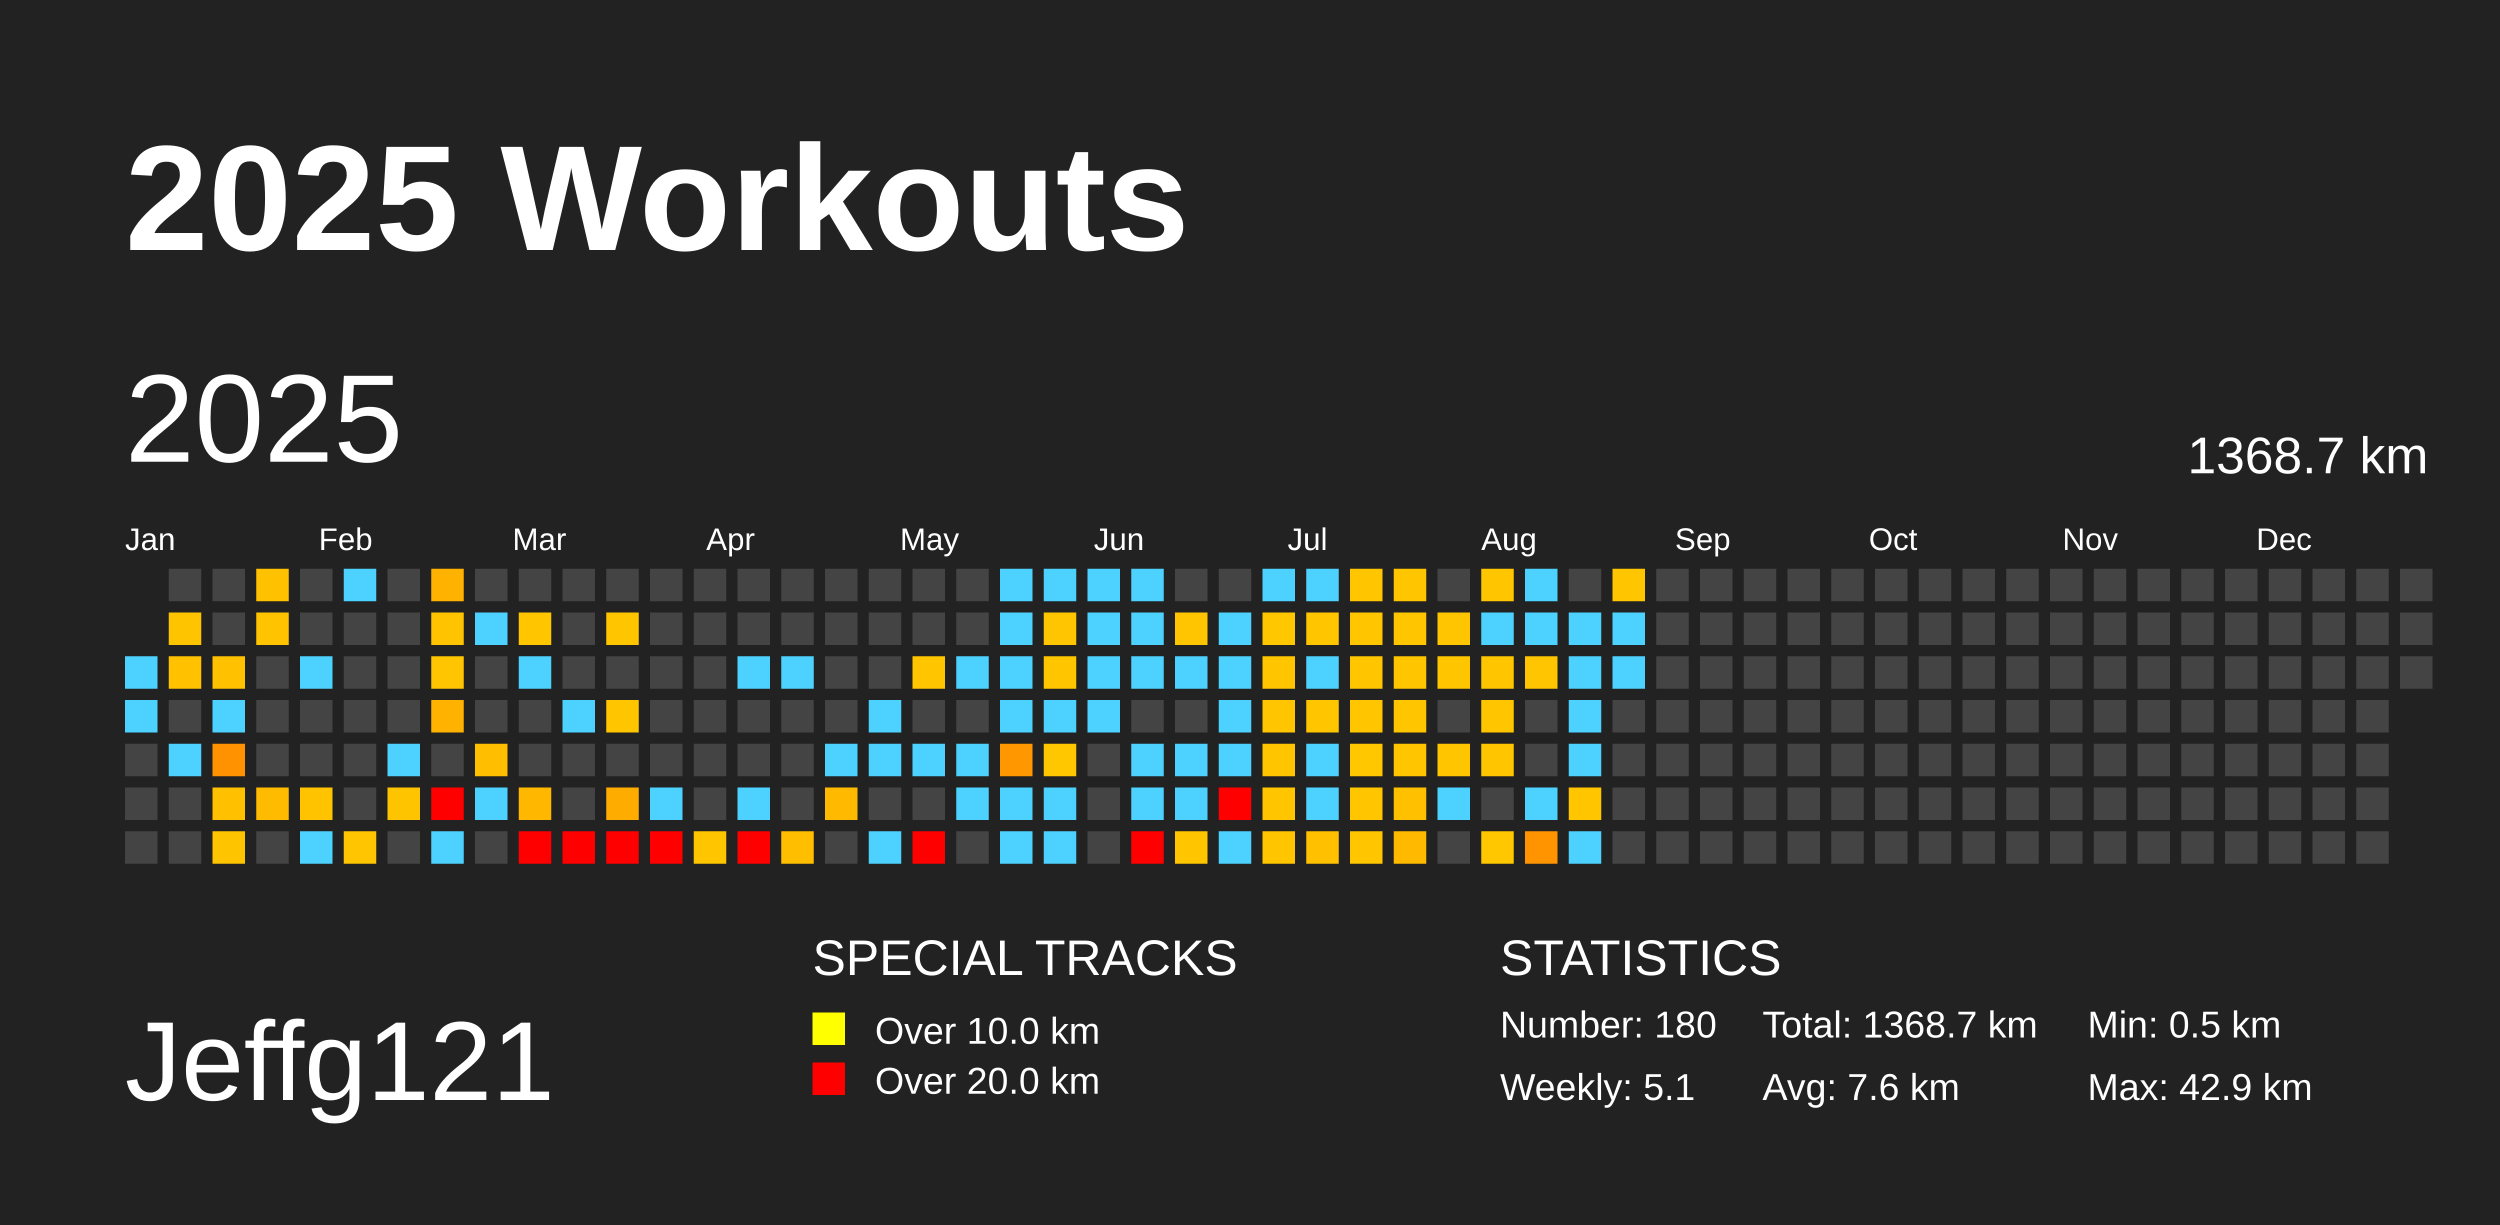
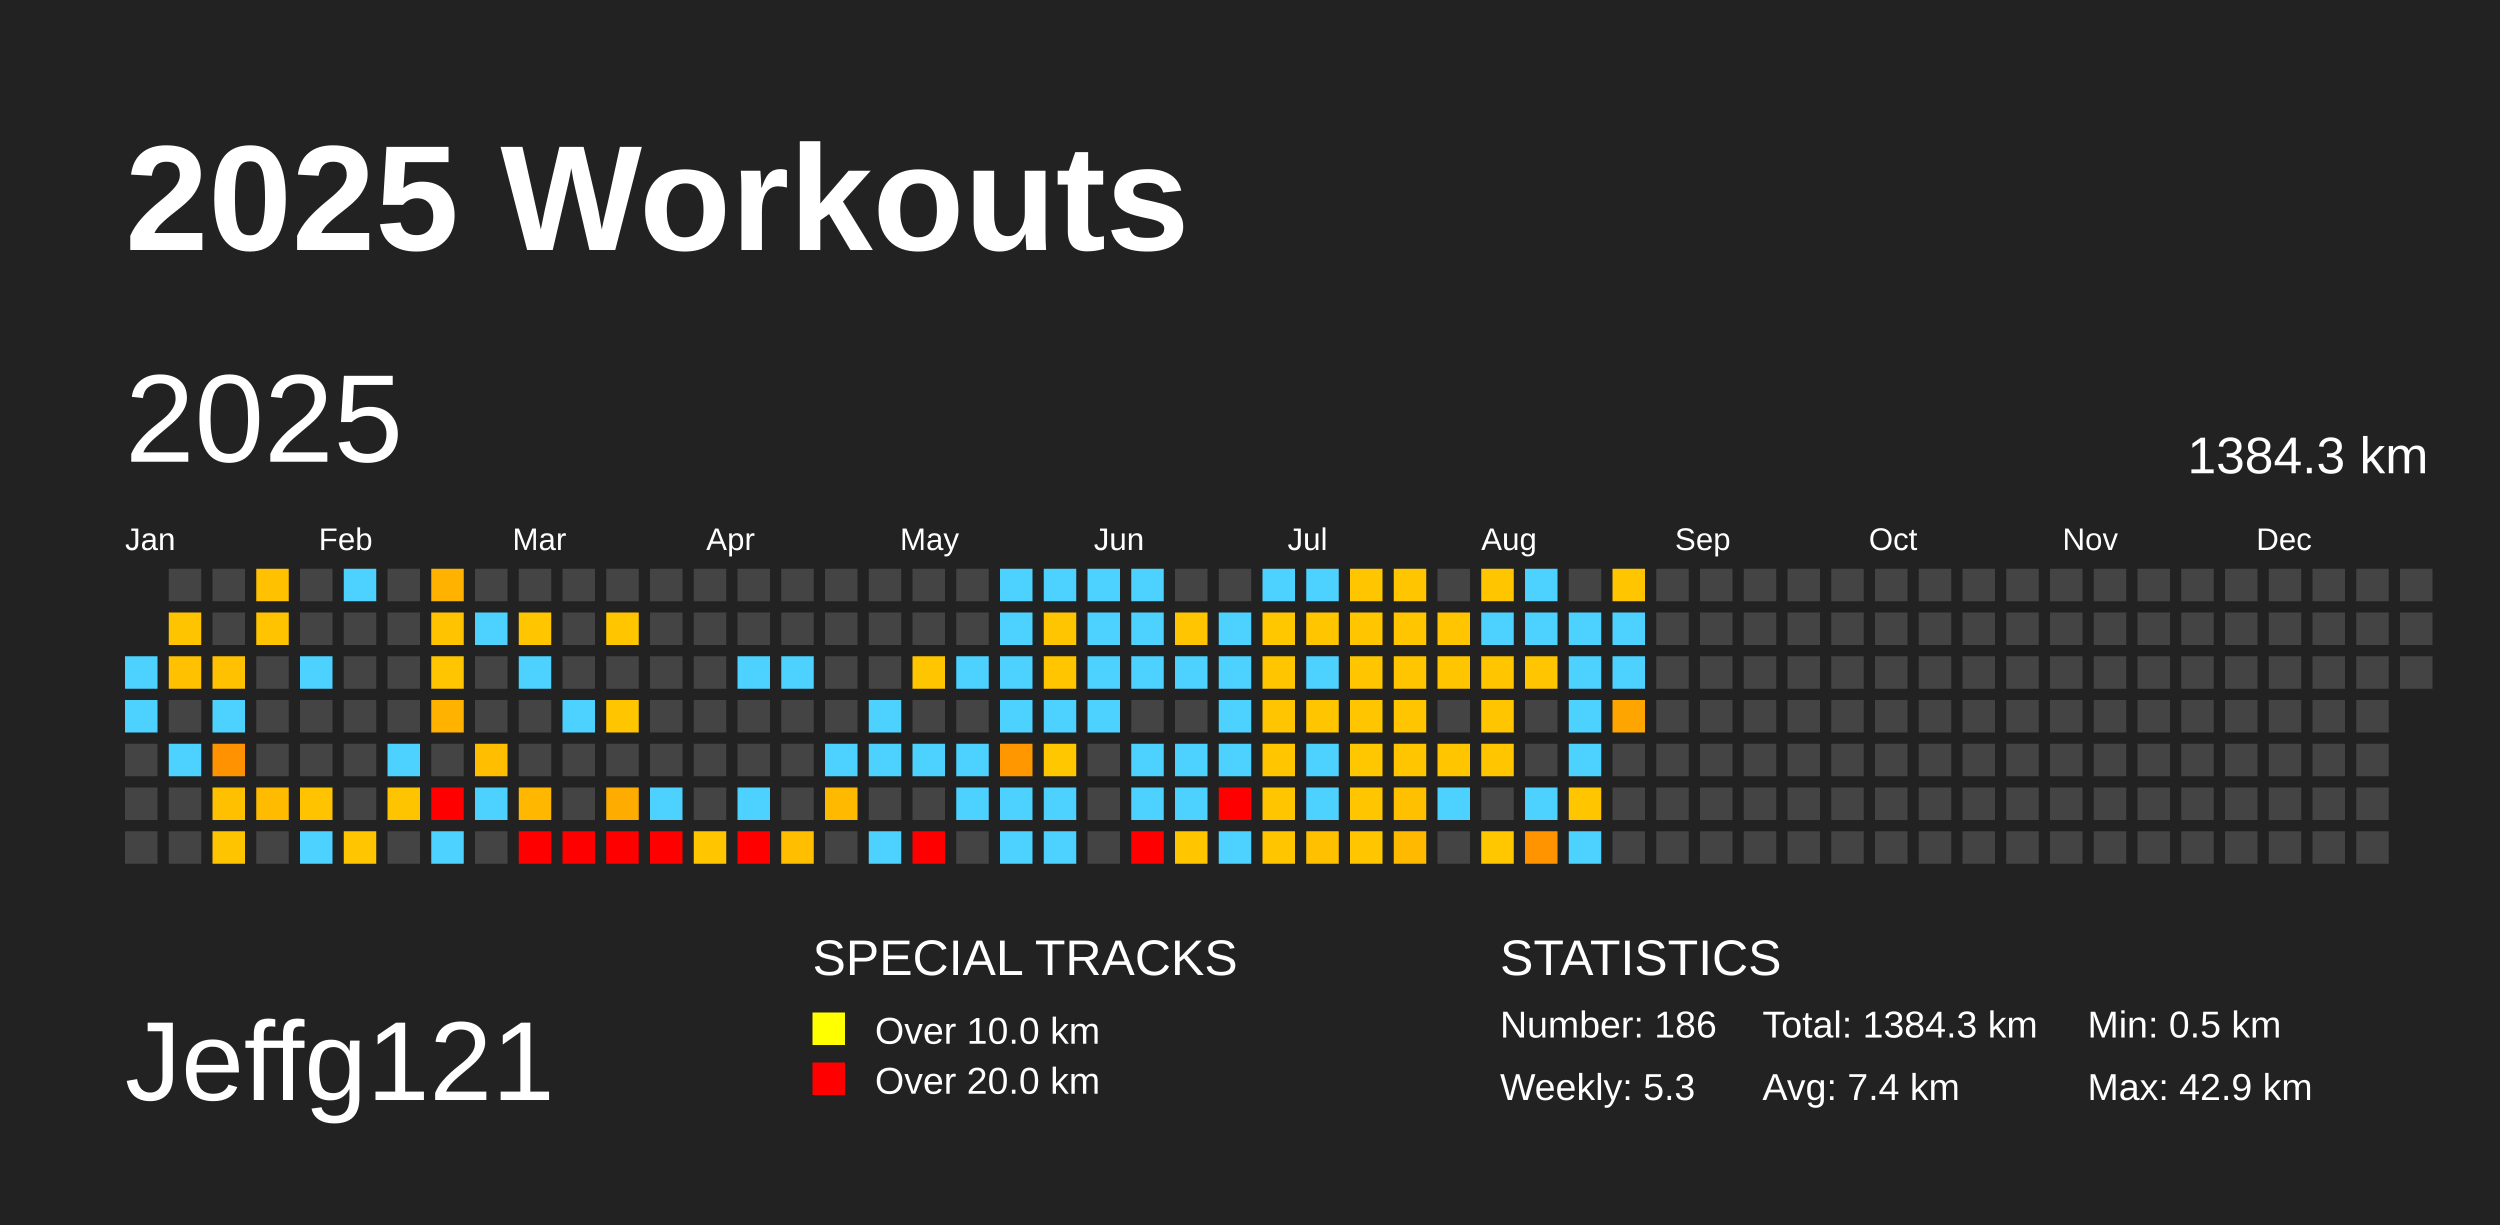
<svg xmlns="http://www.w3.org/2000/svg" baseProfile="full" height="98mm" version="1.1" viewBox="0,0,200,98" width="200mm">
  <defs />
  <rect fill="#222222" height="98" width="200" x="0" y="0" />
  <text fill="#FFFFFF" style="font-size:12px; font-family:Arial; font-weight:bold;" x="10" y="20">2025 Workouts</text>
  <text fill="#FFFFFF" style="font-size:9px; font-family:Arial" x="10" y="88">Jeffg121</text>
  <text fill="#FFFFFF" style="font-size:4px; font-family:Arial" x="65" y="78">SPECIAL TRACKS</text>
  <rect fill="yellow" height="2.6" width="2.6" x="65" y="81" />
  <text fill="#FFFFFF" style="font-size:3px; font-family:Arial" x="70" y="83.5">Over 10.0 km</text>
  <rect fill="red" height="2.6" width="2.6" x="65" y="85" />
  <text fill="#FFFFFF" style="font-size:3px; font-family:Arial" x="70" y="87.5">Over 20.0 km</text>
  <text fill="#FFFFFF" style="font-size:4px; font-family:Arial" x="120" y="78">STATISTICS</text>
-   <text fill="#FFFFFF" style="font-size:3px; font-family:Arial" x="120" y="83">Number: 180</text>
-   <text fill="#FFFFFF" style="font-size:3px; font-family:Arial" x="120" y="88">Weekly: 5.1</text>
-   <text fill="#FFFFFF" style="font-size:3px; font-family:Arial" x="141" y="83">Total: 1368.7 km</text>
-   <text fill="#FFFFFF" style="font-size:3px; font-family:Arial" x="141" y="88">Avg: 7.6 km</text>
+   <text fill="#FFFFFF" style="font-size:3px; font-family:Arial" x="120" y="83">Number: 186</text>
+   <text fill="#FFFFFF" style="font-size:3px; font-family:Arial" x="120" y="88">Weekly: 5.3</text>
+   <text fill="#FFFFFF" style="font-size:3px; font-family:Arial" x="141" y="83">Total: 1384.3 km</text>
+   <text fill="#FFFFFF" style="font-size:3px; font-family:Arial" x="141" y="88">Avg: 7.4 km</text>
  <text fill="#FFFFFF" style="font-size:3px; font-family:Arial" x="167" y="83">Min: 0.5 km</text>
  <text fill="#FFFFFF" style="font-size:3px; font-family:Arial" x="167" y="88">Max: 42.9 km</text>
  <text dominant-baseline="hanging" fill="#FFFFFF" style="font-size:10.0px; font-family:Arial;" x="10" y="30">2025</text>
-   <text dominant-baseline="hanging" fill="#FFFFFF" style="font-size:4.125px; font-family:Arial;" x="175" y="35">1368.7 km</text>
+   <text dominant-baseline="hanging" fill="#FFFFFF" style="font-size:4.125px; font-family:Arial;" x="175" y="35">1384.3 km</text>
  <text fill="#FFFFFF" style="font-size:2.5px; font-family:Arial" x="10.0" y="44">Jan</text>
  <text fill="#FFFFFF" style="font-size:2.5px; font-family:Arial" x="25.5" y="44">Feb</text>
  <text fill="#FFFFFF" style="font-size:2.5px; font-family:Arial" x="41.0" y="44">Mar</text>
  <text fill="#FFFFFF" style="font-size:2.5px; font-family:Arial" x="56.5" y="44">Apr</text>
  <text fill="#FFFFFF" style="font-size:2.5px; font-family:Arial" x="72.0" y="44">May</text>
  <text fill="#FFFFFF" style="font-size:2.5px; font-family:Arial" x="87.5" y="44">Jun</text>
  <text fill="#FFFFFF" style="font-size:2.5px; font-family:Arial" x="103.0" y="44">Jul</text>
  <text fill="#FFFFFF" style="font-size:2.5px; font-family:Arial" x="118.5" y="44">Aug</text>
  <text fill="#FFFFFF" style="font-size:2.5px; font-family:Arial" x="134.0" y="44">Sep</text>
  <text fill="#FFFFFF" style="font-size:2.5px; font-family:Arial" x="149.5" y="44">Oct</text>
  <text fill="#FFFFFF" style="font-size:2.5px; font-family:Arial" x="165.0" y="44">Nov</text>
  <text fill="#FFFFFF" style="font-size:2.5px; font-family:Arial" x="180.5" y="44">Dec</text>
  <rect fill="#4dd2ff" height="2.6" width="2.6" x="10.0" y="52.5" />
  <rect fill="#4dd2ff" height="2.6" width="2.6" x="10.0" y="56.0" />
  <rect fill="#444444" height="2.6" width="2.6" x="10.0" y="59.5" />
  <rect fill="#444444" height="2.6" width="2.6" x="10.0" y="63.0" />
  <rect fill="#444444" height="2.6" width="2.6" x="10.0" y="66.5" />
  <rect fill="#444444" height="2.6" width="2.6" x="13.5" y="45.5" />
  <rect fill="#ffc400" height="2.6" width="2.6" x="13.5" y="49.0" />
  <rect fill="#ffc100" height="2.6" width="2.6" x="13.5" y="52.5" />
  <rect fill="#444444" height="2.6" width="2.6" x="13.5" y="56.0" />
  <rect fill="#4dd2ff" height="2.6" width="2.6" x="13.5" y="59.5" />
  <rect fill="#444444" height="2.6" width="2.6" x="13.5" y="63.0" />
  <rect fill="#444444" height="2.6" width="2.6" x="13.5" y="66.5" />
  <rect fill="#444444" height="2.6" width="2.6" x="17.0" y="45.5" />
  <rect fill="#444444" height="2.6" width="2.6" x="17.0" y="49.0" />
  <rect fill="#ffc100" height="2.6" width="2.6" x="17.0" y="52.5" />
  <rect fill="#4dd2ff" height="2.6" width="2.6" x="17.0" y="56.0" />
  <rect fill="#ff9200" height="2.6" width="2.6" x="17.0" y="59.5" />
  <rect fill="#ffc000" height="2.6" width="2.6" x="17.0" y="63.0" />
  <rect fill="#ffc400" height="2.6" width="2.6" x="17.0" y="66.5" />
  <rect fill="#ffc100" height="2.6" width="2.6" x="20.5" y="45.5" />
  <rect fill="#ffc300" height="2.6" width="2.6" x="20.5" y="49.0" />
  <rect fill="#444444" height="2.6" width="2.6" x="20.5" y="52.5" />
  <rect fill="#444444" height="2.6" width="2.6" x="20.5" y="56.0" />
  <rect fill="#444444" height="2.6" width="2.6" x="20.5" y="59.5" />
  <rect fill="#ffbb00" height="2.6" width="2.6" x="20.5" y="63.0" />
  <rect fill="#444444" height="2.6" width="2.6" x="20.5" y="66.5" />
  <rect fill="#444444" height="2.6" width="2.6" x="24.0" y="45.5" />
  <rect fill="#444444" height="2.6" width="2.6" x="24.0" y="49.0" />
  <rect fill="#4dd2ff" height="2.6" width="2.6" x="24.0" y="52.5" />
  <rect fill="#444444" height="2.6" width="2.6" x="24.0" y="56.0" />
  <rect fill="#444444" height="2.6" width="2.6" x="24.0" y="59.5" />
  <rect fill="#ffc300" height="2.6" width="2.6" x="24.0" y="63.0" />
  <rect fill="#4dd2ff" height="2.6" width="2.6" x="24.0" y="66.5" />
  <rect fill="#4dd2ff" height="2.6" width="2.6" x="27.5" y="45.5" />
  <rect fill="#444444" height="2.6" width="2.6" x="27.5" y="49.0" />
  <rect fill="#444444" height="2.6" width="2.6" x="27.5" y="52.5" />
  <rect fill="#444444" height="2.6" width="2.6" x="27.5" y="56.0" />
  <rect fill="#444444" height="2.6" width="2.6" x="27.5" y="59.5" />
  <rect fill="#444444" height="2.6" width="2.6" x="27.5" y="63.0" />
  <rect fill="#ffc500" height="2.6" width="2.6" x="27.5" y="66.5" />
  <rect fill="#444444" height="2.6" width="2.6" x="31.0" y="45.5" />
  <rect fill="#444444" height="2.6" width="2.6" x="31.0" y="49.0" />
  <rect fill="#444444" height="2.6" width="2.6" x="31.0" y="52.5" />
  <rect fill="#444444" height="2.6" width="2.6" x="31.0" y="56.0" />
  <rect fill="#4dd2ff" height="2.6" width="2.6" x="31.0" y="59.5" />
  <rect fill="#ffc400" height="2.6" width="2.6" x="31.0" y="63.0" />
  <rect fill="#444444" height="2.6" width="2.6" x="31.0" y="66.5" />
  <rect fill="#ffb200" height="2.6" width="2.6" x="34.5" y="45.5" />
  <rect fill="#ffc300" height="2.6" width="2.6" x="34.5" y="49.0" />
  <rect fill="#ffc500" height="2.6" width="2.6" x="34.5" y="52.5" />
  <rect fill="#ffb200" height="2.6" width="2.6" x="34.5" y="56.0" />
  <rect fill="#444444" height="2.6" width="2.6" x="34.5" y="59.5" />
  <rect fill="red" height="2.6" width="2.6" x="34.5" y="63.0" />
  <rect fill="#4dd2ff" height="2.6" width="2.6" x="34.5" y="66.5" />
  <rect fill="#444444" height="2.6" width="2.6" x="38.0" y="45.5" />
  <rect fill="#4dd2ff" height="2.6" width="2.6" x="38.0" y="49.0" />
  <rect fill="#444444" height="2.6" width="2.6" x="38.0" y="52.5" />
  <rect fill="#444444" height="2.6" width="2.6" x="38.0" y="56.0" />
  <rect fill="#ffbe00" height="2.6" width="2.6" x="38.0" y="59.5" />
  <rect fill="#4dd2ff" height="2.6" width="2.6" x="38.0" y="63.0" />
  <rect fill="#444444" height="2.6" width="2.6" x="38.0" y="66.5" />
  <rect fill="#444444" height="2.6" width="2.6" x="41.5" y="45.5" />
  <rect fill="#ffc600" height="2.6" width="2.6" x="41.5" y="49.0" />
  <rect fill="#4dd2ff" height="2.6" width="2.6" x="41.5" y="52.5" />
  <rect fill="#444444" height="2.6" width="2.6" x="41.5" y="56.0" />
  <rect fill="#444444" height="2.6" width="2.6" x="41.5" y="59.5" />
  <rect fill="#ffb700" height="2.6" width="2.6" x="41.5" y="63.0" />
  <rect fill="red" height="2.6" width="2.6" x="41.5" y="66.5" />
  <rect fill="#444444" height="2.6" width="2.6" x="45.0" y="45.5" />
  <rect fill="#444444" height="2.6" width="2.6" x="45.0" y="49.0" />
  <rect fill="#444444" height="2.6" width="2.6" x="45.0" y="52.5" />
  <rect fill="#4dd2ff" height="2.6" width="2.6" x="45.0" y="56.0" />
  <rect fill="#444444" height="2.6" width="2.6" x="45.0" y="59.5" />
  <rect fill="#444444" height="2.6" width="2.6" x="45.0" y="63.0" />
  <rect fill="red" height="2.6" width="2.6" x="45.0" y="66.5" />
  <rect fill="#444444" height="2.6" width="2.6" x="48.5" y="45.5" />
  <rect fill="#ffc600" height="2.6" width="2.6" x="48.5" y="49.0" />
  <rect fill="#444444" height="2.6" width="2.6" x="48.5" y="52.5" />
  <rect fill="#ffc600" height="2.6" width="2.6" x="48.5" y="56.0" />
  <rect fill="#444444" height="2.6" width="2.6" x="48.5" y="59.5" />
  <rect fill="#ffac00" height="2.6" width="2.6" x="48.5" y="63.0" />
  <rect fill="red" height="2.6" width="2.6" x="48.5" y="66.5" />
  <rect fill="#444444" height="2.6" width="2.6" x="52.0" y="45.5" />
  <rect fill="#444444" height="2.6" width="2.6" x="52.0" y="49.0" />
  <rect fill="#444444" height="2.6" width="2.6" x="52.0" y="52.5" />
  <rect fill="#444444" height="2.6" width="2.6" x="52.0" y="56.0" />
  <rect fill="#444444" height="2.6" width="2.6" x="52.0" y="59.5" />
  <rect fill="#4dd2ff" height="2.6" width="2.6" x="52.0" y="63.0" />
  <rect fill="red" height="2.6" width="2.6" x="52.0" y="66.5" />
  <rect fill="#444444" height="2.6" width="2.6" x="55.5" y="45.5" />
  <rect fill="#444444" height="2.6" width="2.6" x="55.5" y="49.0" />
  <rect fill="#444444" height="2.6" width="2.6" x="55.5" y="52.5" />
  <rect fill="#444444" height="2.6" width="2.6" x="55.5" y="56.0" />
  <rect fill="#444444" height="2.6" width="2.6" x="55.5" y="59.5" />
  <rect fill="#444444" height="2.6" width="2.6" x="55.5" y="63.0" />
  <rect fill="#ffc600" height="2.6" width="2.6" x="55.5" y="66.5" />
  <rect fill="#444444" height="2.6" width="2.6" x="59.0" y="45.5" />
  <rect fill="#444444" height="2.6" width="2.6" x="59.0" y="49.0" />
  <rect fill="#4dd2ff" height="2.6" width="2.6" x="59.0" y="52.5" />
  <rect fill="#444444" height="2.6" width="2.6" x="59.0" y="56.0" />
  <rect fill="#444444" height="2.6" width="2.6" x="59.0" y="59.5" />
  <rect fill="#4dd2ff" height="2.6" width="2.6" x="59.0" y="63.0" />
  <rect fill="red" height="2.6" width="2.6" x="59.0" y="66.5" />
  <rect fill="#444444" height="2.6" width="2.6" x="62.5" y="45.5" />
  <rect fill="#444444" height="2.6" width="2.6" x="62.5" y="49.0" />
  <rect fill="#4dd2ff" height="2.6" width="2.6" x="62.5" y="52.5" />
  <rect fill="#444444" height="2.6" width="2.6" x="62.5" y="56.0" />
  <rect fill="#444444" height="2.6" width="2.6" x="62.5" y="59.5" />
  <rect fill="#444444" height="2.6" width="2.6" x="62.5" y="63.0" />
  <rect fill="#ffbf00" height="2.6" width="2.6" x="62.5" y="66.5" />
  <rect fill="#444444" height="2.6" width="2.6" x="66.0" y="45.5" />
  <rect fill="#444444" height="2.6" width="2.6" x="66.0" y="49.0" />
  <rect fill="#444444" height="2.6" width="2.6" x="66.0" y="52.5" />
  <rect fill="#444444" height="2.6" width="2.6" x="66.0" y="56.0" />
  <rect fill="#4dd2ff" height="2.6" width="2.6" x="66.0" y="59.5" />
  <rect fill="#ffba00" height="2.6" width="2.6" x="66.0" y="63.0" />
  <rect fill="#444444" height="2.6" width="2.6" x="66.0" y="66.5" />
  <rect fill="#444444" height="2.6" width="2.6" x="69.5" y="45.5" />
  <rect fill="#444444" height="2.6" width="2.6" x="69.5" y="49.0" />
  <rect fill="#444444" height="2.6" width="2.6" x="69.5" y="52.5" />
  <rect fill="#4dd2ff" height="2.6" width="2.6" x="69.5" y="56.0" />
  <rect fill="#4dd2ff" height="2.6" width="2.6" x="69.5" y="59.5" />
  <rect fill="#444444" height="2.6" width="2.6" x="69.5" y="63.0" />
  <rect fill="#4dd2ff" height="2.6" width="2.6" x="69.5" y="66.5" />
  <rect fill="#444444" height="2.6" width="2.6" x="73.0" y="45.5" />
  <rect fill="#444444" height="2.6" width="2.6" x="73.0" y="49.0" />
  <rect fill="#ffc600" height="2.6" width="2.6" x="73.0" y="52.5" />
  <rect fill="#444444" height="2.6" width="2.6" x="73.0" y="56.0" />
  <rect fill="#4dd2ff" height="2.6" width="2.6" x="73.0" y="59.5" />
  <rect fill="#444444" height="2.6" width="2.6" x="73.0" y="63.0" />
  <rect fill="red" height="2.6" width="2.6" x="73.0" y="66.5" />
  <rect fill="#444444" height="2.6" width="2.6" x="76.5" y="45.5" />
  <rect fill="#444444" height="2.6" width="2.6" x="76.5" y="49.0" />
  <rect fill="#4dd2ff" height="2.6" width="2.6" x="76.5" y="52.5" />
  <rect fill="#444444" height="2.6" width="2.6" x="76.5" y="56.0" />
  <rect fill="#4dd2ff" height="2.6" width="2.6" x="76.5" y="59.5" />
  <rect fill="#4dd2ff" height="2.6" width="2.6" x="76.5" y="63.0" />
  <rect fill="#444444" height="2.6" width="2.6" x="76.5" y="66.5" />
  <rect fill="#4dd2ff" height="2.6" width="2.6" x="80.0" y="45.5" />
  <rect fill="#4dd2ff" height="2.6" width="2.6" x="80.0" y="49.0" />
  <rect fill="#4dd2ff" height="2.6" width="2.6" x="80.0" y="52.5" />
  <rect fill="#4dd2ff" height="2.6" width="2.6" x="80.0" y="56.0" />
  <rect fill="#ff9700" height="2.6" width="2.6" x="80.0" y="59.5" />
  <rect fill="#4dd2ff" height="2.6" width="2.6" x="80.0" y="63.0" />
  <rect fill="#4dd2ff" height="2.6" width="2.6" x="80.0" y="66.5" />
  <rect fill="#4dd2ff" height="2.6" width="2.6" x="83.5" y="45.5" />
  <rect fill="#ffc500" height="2.6" width="2.6" x="83.5" y="49.0" />
  <rect fill="#ffc600" height="2.6" width="2.6" x="83.5" y="52.5" />
  <rect fill="#4dd2ff" height="2.6" width="2.6" x="83.5" y="56.0" />
  <rect fill="#ffc700" height="2.6" width="2.6" x="83.5" y="59.5" />
  <rect fill="#4dd2ff" height="2.6" width="2.6" x="83.5" y="63.0" />
  <rect fill="#4dd2ff" height="2.6" width="2.6" x="83.5" y="66.5" />
  <rect fill="#4dd2ff" height="2.6" width="2.6" x="87.0" y="45.5" />
  <rect fill="#4dd2ff" height="2.6" width="2.6" x="87.0" y="49.0" />
  <rect fill="#4dd2ff" height="2.6" width="2.6" x="87.0" y="52.5" />
  <rect fill="#4dd2ff" height="2.6" width="2.6" x="87.0" y="56.0" />
  <rect fill="#444444" height="2.6" width="2.6" x="87.0" y="59.5" />
  <rect fill="#444444" height="2.6" width="2.6" x="87.0" y="63.0" />
  <rect fill="#444444" height="2.6" width="2.6" x="87.0" y="66.5" />
  <rect fill="#4dd2ff" height="2.6" width="2.6" x="90.5" y="45.5" />
  <rect fill="#4dd2ff" height="2.6" width="2.6" x="90.5" y="49.0" />
  <rect fill="#4dd2ff" height="2.6" width="2.6" x="90.5" y="52.5" />
  <rect fill="#444444" height="2.6" width="2.6" x="90.5" y="56.0" />
  <rect fill="#4dd2ff" height="2.6" width="2.6" x="90.5" y="59.5" />
  <rect fill="#4dd2ff" height="2.6" width="2.6" x="90.5" y="63.0" />
  <rect fill="red" height="2.6" width="2.6" x="90.5" y="66.5" />
  <rect fill="#444444" height="2.6" width="2.6" x="94.0" y="45.5" />
  <rect fill="#ffc500" height="2.6" width="2.6" x="94.0" y="49.0" />
  <rect fill="#4dd2ff" height="2.6" width="2.6" x="94.0" y="52.5" />
  <rect fill="#444444" height="2.6" width="2.6" x="94.0" y="56.0" />
  <rect fill="#4dd2ff" height="2.6" width="2.6" x="94.0" y="59.5" />
  <rect fill="#4dd2ff" height="2.6" width="2.6" x="94.0" y="63.0" />
  <rect fill="#ffc600" height="2.6" width="2.6" x="94.0" y="66.5" />
  <rect fill="#444444" height="2.6" width="2.6" x="97.5" y="45.5" />
  <rect fill="#4dd2ff" height="2.6" width="2.6" x="97.5" y="49.0" />
  <rect fill="#4dd2ff" height="2.6" width="2.6" x="97.5" y="52.5" />
  <rect fill="#4dd2ff" height="2.6" width="2.6" x="97.5" y="56.0" />
  <rect fill="#4dd2ff" height="2.6" width="2.6" x="97.5" y="59.5" />
  <rect fill="red" height="2.6" width="2.6" x="97.5" y="63.0" />
  <rect fill="#4dd2ff" height="2.6" width="2.6" x="97.5" y="66.5" />
  <rect fill="#4dd2ff" height="2.6" width="2.6" x="101.0" y="45.5" />
  <rect fill="#ffc700" height="2.6" width="2.6" x="101.0" y="49.0" />
  <rect fill="#ffc600" height="2.6" width="2.6" x="101.0" y="52.5" />
  <rect fill="#ffc500" height="2.6" width="2.6" x="101.0" y="56.0" />
  <rect fill="#ffc600" height="2.6" width="2.6" x="101.0" y="59.5" />
  <rect fill="#ffc600" height="2.6" width="2.6" x="101.0" y="63.0" />
  <rect fill="#ffc600" height="2.6" width="2.6" x="101.0" y="66.5" />
  <rect fill="#4dd2ff" height="2.6" width="2.6" x="104.5" y="45.5" />
  <rect fill="#ffc600" height="2.6" width="2.6" x="104.5" y="49.0" />
  <rect fill="#4dd2ff" height="2.6" width="2.6" x="104.5" y="52.5" />
  <rect fill="#ffc600" height="2.6" width="2.6" x="104.5" y="56.0" />
  <rect fill="#4dd2ff" height="2.6" width="2.6" x="104.5" y="59.5" />
  <rect fill="#4dd2ff" height="2.6" width="2.6" x="104.5" y="63.0" />
  <rect fill="#ffc000" height="2.6" width="2.6" x="104.5" y="66.5" />
  <rect fill="#ffc600" height="2.6" width="2.6" x="108.0" y="45.5" />
  <rect fill="#ffc600" height="2.6" width="2.6" x="108.0" y="49.0" />
  <rect fill="#ffc600" height="2.6" width="2.6" x="108.0" y="52.5" />
  <rect fill="#ffc600" height="2.6" width="2.6" x="108.0" y="56.0" />
  <rect fill="#ffc700" height="2.6" width="2.6" x="108.0" y="59.5" />
  <rect fill="#ffc600" height="2.6" width="2.6" x="108.0" y="63.0" />
  <rect fill="#ffc600" height="2.6" width="2.6" x="108.0" y="66.5" />
  <rect fill="#ffc600" height="2.6" width="2.6" x="111.5" y="45.5" />
  <rect fill="#ffc600" height="2.6" width="2.6" x="111.5" y="49.0" />
  <rect fill="#ffc600" height="2.6" width="2.6" x="111.5" y="52.5" />
  <rect fill="#ffc600" height="2.6" width="2.6" x="111.5" y="56.0" />
  <rect fill="#ffc600" height="2.6" width="2.6" x="111.5" y="59.5" />
  <rect fill="#ffc000" height="2.6" width="2.6" x="111.5" y="63.0" />
  <rect fill="#ffba00" height="2.6" width="2.6" x="111.5" y="66.5" />
  <rect fill="#444444" height="2.6" width="2.6" x="115.0" y="45.5" />
  <rect fill="#ffc500" height="2.6" width="2.6" x="115.0" y="49.0" />
  <rect fill="#ffc600" height="2.6" width="2.6" x="115.0" y="52.5" />
  <rect fill="#444444" height="2.6" width="2.6" x="115.0" y="56.0" />
  <rect fill="#ffc600" height="2.6" width="2.6" x="115.0" y="59.5" />
  <rect fill="#4dd2ff" height="2.6" width="2.6" x="115.0" y="63.0" />
  <rect fill="#444444" height="2.6" width="2.6" x="115.0" y="66.5" />
  <rect fill="#ffc600" height="2.6" width="2.6" x="118.5" y="45.5" />
  <rect fill="#4dd2ff" height="2.6" width="2.6" x="118.5" y="49.0" />
  <rect fill="#ffc600" height="2.6" width="2.6" x="118.5" y="52.5" />
  <rect fill="#ffc600" height="2.6" width="2.6" x="118.5" y="56.0" />
  <rect fill="#ffc600" height="2.6" width="2.6" x="118.5" y="59.5" />
  <rect fill="#444444" height="2.6" width="2.6" x="118.5" y="63.0" />
  <rect fill="#ffc700" height="2.6" width="2.6" x="118.5" y="66.5" />
  <rect fill="#4dd2ff" height="2.6" width="2.6" x="122.0" y="45.5" />
  <rect fill="#4dd2ff" height="2.6" width="2.6" x="122.0" y="49.0" />
  <rect fill="#ffc500" height="2.6" width="2.6" x="122.0" y="52.5" />
  <rect fill="#444444" height="2.6" width="2.6" x="122.0" y="56.0" />
  <rect fill="#444444" height="2.6" width="2.6" x="122.0" y="59.5" />
  <rect fill="#4dd2ff" height="2.6" width="2.6" x="122.0" y="63.0" />
  <rect fill="#ff9300" height="2.6" width="2.6" x="122.0" y="66.5" />
  <rect fill="#444444" height="2.6" width="2.6" x="125.5" y="45.5" />
  <rect fill="#4dd2ff" height="2.6" width="2.6" x="125.5" y="49.0" />
  <rect fill="#4dd2ff" height="2.6" width="2.6" x="125.5" y="52.5" />
  <rect fill="#4dd2ff" height="2.6" width="2.6" x="125.5" y="56.0" />
  <rect fill="#4dd2ff" height="2.6" width="2.6" x="125.5" y="59.5" />
  <rect fill="#ffc600" height="2.6" width="2.6" x="125.5" y="63.0" />
  <rect fill="#4dd2ff" height="2.6" width="2.6" x="125.5" y="66.5" />
  <rect fill="#ffc600" height="2.6" width="2.6" x="129.0" y="45.5" />
  <rect fill="#4dd2ff" height="2.6" width="2.6" x="129.0" y="49.0" />
  <rect fill="#4dd2ff" height="2.6" width="2.6" x="129.0" y="52.5" />
-   <rect fill="#444444" height="2.6" width="2.6" x="129.0" y="56.0" />
+   <rect fill="#ffa500" height="2.6" width="2.6" x="129.0" y="56.0" />
  <rect fill="#444444" height="2.6" width="2.6" x="129.0" y="59.5" />
  <rect fill="#444444" height="2.6" width="2.6" x="129.0" y="63.0" />
  <rect fill="#444444" height="2.6" width="2.6" x="129.0" y="66.5" />
  <rect fill="#444444" height="2.6" width="2.6" x="132.5" y="45.5" />
  <rect fill="#444444" height="2.6" width="2.6" x="132.5" y="49.0" />
  <rect fill="#444444" height="2.6" width="2.6" x="132.5" y="52.5" />
  <rect fill="#444444" height="2.6" width="2.6" x="132.5" y="56.0" />
  <rect fill="#444444" height="2.6" width="2.6" x="132.5" y="59.5" />
  <rect fill="#444444" height="2.6" width="2.6" x="132.5" y="63.0" />
  <rect fill="#444444" height="2.6" width="2.6" x="132.5" y="66.5" />
  <rect fill="#444444" height="2.6" width="2.6" x="136.0" y="45.5" />
  <rect fill="#444444" height="2.6" width="2.6" x="136.0" y="49.0" />
  <rect fill="#444444" height="2.6" width="2.6" x="136.0" y="52.5" />
  <rect fill="#444444" height="2.6" width="2.6" x="136.0" y="56.0" />
  <rect fill="#444444" height="2.6" width="2.6" x="136.0" y="59.5" />
  <rect fill="#444444" height="2.6" width="2.6" x="136.0" y="63.0" />
  <rect fill="#444444" height="2.6" width="2.6" x="136.0" y="66.5" />
  <rect fill="#444444" height="2.6" width="2.6" x="139.5" y="45.5" />
  <rect fill="#444444" height="2.6" width="2.6" x="139.5" y="49.0" />
  <rect fill="#444444" height="2.6" width="2.6" x="139.5" y="52.5" />
  <rect fill="#444444" height="2.6" width="2.6" x="139.5" y="56.0" />
  <rect fill="#444444" height="2.6" width="2.6" x="139.5" y="59.5" />
  <rect fill="#444444" height="2.6" width="2.6" x="139.5" y="63.0" />
  <rect fill="#444444" height="2.6" width="2.6" x="139.5" y="66.5" />
  <rect fill="#444444" height="2.6" width="2.6" x="143.0" y="45.5" />
  <rect fill="#444444" height="2.6" width="2.6" x="143.0" y="49.0" />
  <rect fill="#444444" height="2.6" width="2.6" x="143.0" y="52.5" />
  <rect fill="#444444" height="2.6" width="2.6" x="143.0" y="56.0" />
  <rect fill="#444444" height="2.6" width="2.6" x="143.0" y="59.5" />
  <rect fill="#444444" height="2.6" width="2.6" x="143.0" y="63.0" />
  <rect fill="#444444" height="2.6" width="2.6" x="143.0" y="66.5" />
  <rect fill="#444444" height="2.6" width="2.6" x="146.5" y="45.5" />
  <rect fill="#444444" height="2.6" width="2.6" x="146.5" y="49.0" />
  <rect fill="#444444" height="2.6" width="2.6" x="146.5" y="52.5" />
  <rect fill="#444444" height="2.6" width="2.6" x="146.5" y="56.0" />
  <rect fill="#444444" height="2.6" width="2.6" x="146.5" y="59.5" />
  <rect fill="#444444" height="2.6" width="2.6" x="146.5" y="63.0" />
  <rect fill="#444444" height="2.6" width="2.6" x="146.5" y="66.5" />
  <rect fill="#444444" height="2.6" width="2.6" x="150.0" y="45.5" />
  <rect fill="#444444" height="2.6" width="2.6" x="150.0" y="49.0" />
  <rect fill="#444444" height="2.6" width="2.6" x="150.0" y="52.5" />
  <rect fill="#444444" height="2.6" width="2.6" x="150.0" y="56.0" />
  <rect fill="#444444" height="2.6" width="2.6" x="150.0" y="59.5" />
  <rect fill="#444444" height="2.6" width="2.6" x="150.0" y="63.0" />
  <rect fill="#444444" height="2.6" width="2.6" x="150.0" y="66.5" />
  <rect fill="#444444" height="2.6" width="2.6" x="153.5" y="45.5" />
  <rect fill="#444444" height="2.6" width="2.6" x="153.5" y="49.0" />
  <rect fill="#444444" height="2.6" width="2.6" x="153.5" y="52.5" />
  <rect fill="#444444" height="2.6" width="2.6" x="153.5" y="56.0" />
  <rect fill="#444444" height="2.6" width="2.6" x="153.5" y="59.5" />
  <rect fill="#444444" height="2.6" width="2.6" x="153.5" y="63.0" />
  <rect fill="#444444" height="2.6" width="2.6" x="153.5" y="66.5" />
  <rect fill="#444444" height="2.6" width="2.6" x="157.0" y="45.5" />
  <rect fill="#444444" height="2.6" width="2.6" x="157.0" y="49.0" />
  <rect fill="#444444" height="2.6" width="2.6" x="157.0" y="52.5" />
  <rect fill="#444444" height="2.6" width="2.6" x="157.0" y="56.0" />
  <rect fill="#444444" height="2.6" width="2.6" x="157.0" y="59.5" />
  <rect fill="#444444" height="2.6" width="2.6" x="157.0" y="63.0" />
  <rect fill="#444444" height="2.6" width="2.6" x="157.0" y="66.5" />
  <rect fill="#444444" height="2.6" width="2.6" x="160.5" y="45.5" />
  <rect fill="#444444" height="2.6" width="2.6" x="160.5" y="49.0" />
  <rect fill="#444444" height="2.6" width="2.6" x="160.5" y="52.5" />
  <rect fill="#444444" height="2.6" width="2.6" x="160.5" y="56.0" />
  <rect fill="#444444" height="2.6" width="2.6" x="160.5" y="59.5" />
  <rect fill="#444444" height="2.6" width="2.6" x="160.5" y="63.0" />
  <rect fill="#444444" height="2.6" width="2.6" x="160.5" y="66.5" />
  <rect fill="#444444" height="2.6" width="2.6" x="164.0" y="45.5" />
  <rect fill="#444444" height="2.6" width="2.6" x="164.0" y="49.0" />
  <rect fill="#444444" height="2.6" width="2.6" x="164.0" y="52.5" />
  <rect fill="#444444" height="2.6" width="2.6" x="164.0" y="56.0" />
  <rect fill="#444444" height="2.6" width="2.6" x="164.0" y="59.5" />
  <rect fill="#444444" height="2.6" width="2.6" x="164.0" y="63.0" />
  <rect fill="#444444" height="2.6" width="2.6" x="164.0" y="66.5" />
  <rect fill="#444444" height="2.6" width="2.6" x="167.5" y="45.5" />
  <rect fill="#444444" height="2.6" width="2.6" x="167.5" y="49.0" />
  <rect fill="#444444" height="2.6" width="2.6" x="167.5" y="52.5" />
  <rect fill="#444444" height="2.6" width="2.6" x="167.5" y="56.0" />
  <rect fill="#444444" height="2.6" width="2.6" x="167.5" y="59.5" />
  <rect fill="#444444" height="2.6" width="2.6" x="167.5" y="63.0" />
  <rect fill="#444444" height="2.6" width="2.6" x="167.5" y="66.5" />
  <rect fill="#444444" height="2.6" width="2.6" x="171.0" y="45.5" />
  <rect fill="#444444" height="2.6" width="2.6" x="171.0" y="49.0" />
  <rect fill="#444444" height="2.6" width="2.6" x="171.0" y="52.5" />
  <rect fill="#444444" height="2.6" width="2.6" x="171.0" y="56.0" />
  <rect fill="#444444" height="2.6" width="2.6" x="171.0" y="59.5" />
  <rect fill="#444444" height="2.6" width="2.6" x="171.0" y="63.0" />
  <rect fill="#444444" height="2.6" width="2.6" x="171.0" y="66.5" />
  <rect fill="#444444" height="2.6" width="2.6" x="174.5" y="45.5" />
  <rect fill="#444444" height="2.6" width="2.6" x="174.5" y="49.0" />
  <rect fill="#444444" height="2.6" width="2.6" x="174.5" y="52.5" />
  <rect fill="#444444" height="2.6" width="2.6" x="174.5" y="56.0" />
  <rect fill="#444444" height="2.6" width="2.6" x="174.5" y="59.5" />
  <rect fill="#444444" height="2.6" width="2.6" x="174.5" y="63.0" />
  <rect fill="#444444" height="2.6" width="2.6" x="174.5" y="66.5" />
  <rect fill="#444444" height="2.6" width="2.6" x="178.0" y="45.5" />
  <rect fill="#444444" height="2.6" width="2.6" x="178.0" y="49.0" />
  <rect fill="#444444" height="2.6" width="2.6" x="178.0" y="52.5" />
  <rect fill="#444444" height="2.6" width="2.6" x="178.0" y="56.0" />
  <rect fill="#444444" height="2.6" width="2.6" x="178.0" y="59.5" />
  <rect fill="#444444" height="2.6" width="2.6" x="178.0" y="63.0" />
  <rect fill="#444444" height="2.6" width="2.6" x="178.0" y="66.5" />
  <rect fill="#444444" height="2.6" width="2.6" x="181.5" y="45.5" />
  <rect fill="#444444" height="2.6" width="2.6" x="181.5" y="49.0" />
  <rect fill="#444444" height="2.6" width="2.6" x="181.5" y="52.5" />
  <rect fill="#444444" height="2.6" width="2.6" x="181.5" y="56.0" />
  <rect fill="#444444" height="2.6" width="2.6" x="181.5" y="59.5" />
  <rect fill="#444444" height="2.6" width="2.6" x="181.5" y="63.0" />
  <rect fill="#444444" height="2.6" width="2.6" x="181.5" y="66.5" />
  <rect fill="#444444" height="2.6" width="2.6" x="185.0" y="45.5" />
  <rect fill="#444444" height="2.6" width="2.6" x="185.0" y="49.0" />
  <rect fill="#444444" height="2.6" width="2.6" x="185.0" y="52.5" />
  <rect fill="#444444" height="2.6" width="2.6" x="185.0" y="56.0" />
  <rect fill="#444444" height="2.6" width="2.6" x="185.0" y="59.5" />
  <rect fill="#444444" height="2.6" width="2.6" x="185.0" y="63.0" />
  <rect fill="#444444" height="2.6" width="2.6" x="185.0" y="66.5" />
  <rect fill="#444444" height="2.6" width="2.6" x="188.5" y="45.5" />
  <rect fill="#444444" height="2.6" width="2.6" x="188.5" y="49.0" />
  <rect fill="#444444" height="2.6" width="2.6" x="188.5" y="52.5" />
  <rect fill="#444444" height="2.6" width="2.6" x="188.5" y="56.0" />
  <rect fill="#444444" height="2.6" width="2.6" x="188.5" y="59.5" />
  <rect fill="#444444" height="2.6" width="2.6" x="188.5" y="63.0" />
  <rect fill="#444444" height="2.6" width="2.6" x="188.5" y="66.5" />
  <rect fill="#444444" height="2.6" width="2.6" x="192.0" y="45.5" />
  <rect fill="#444444" height="2.6" width="2.6" x="192.0" y="49.0" />
  <rect fill="#444444" height="2.6" width="2.6" x="192.0" y="52.5" />
</svg>
